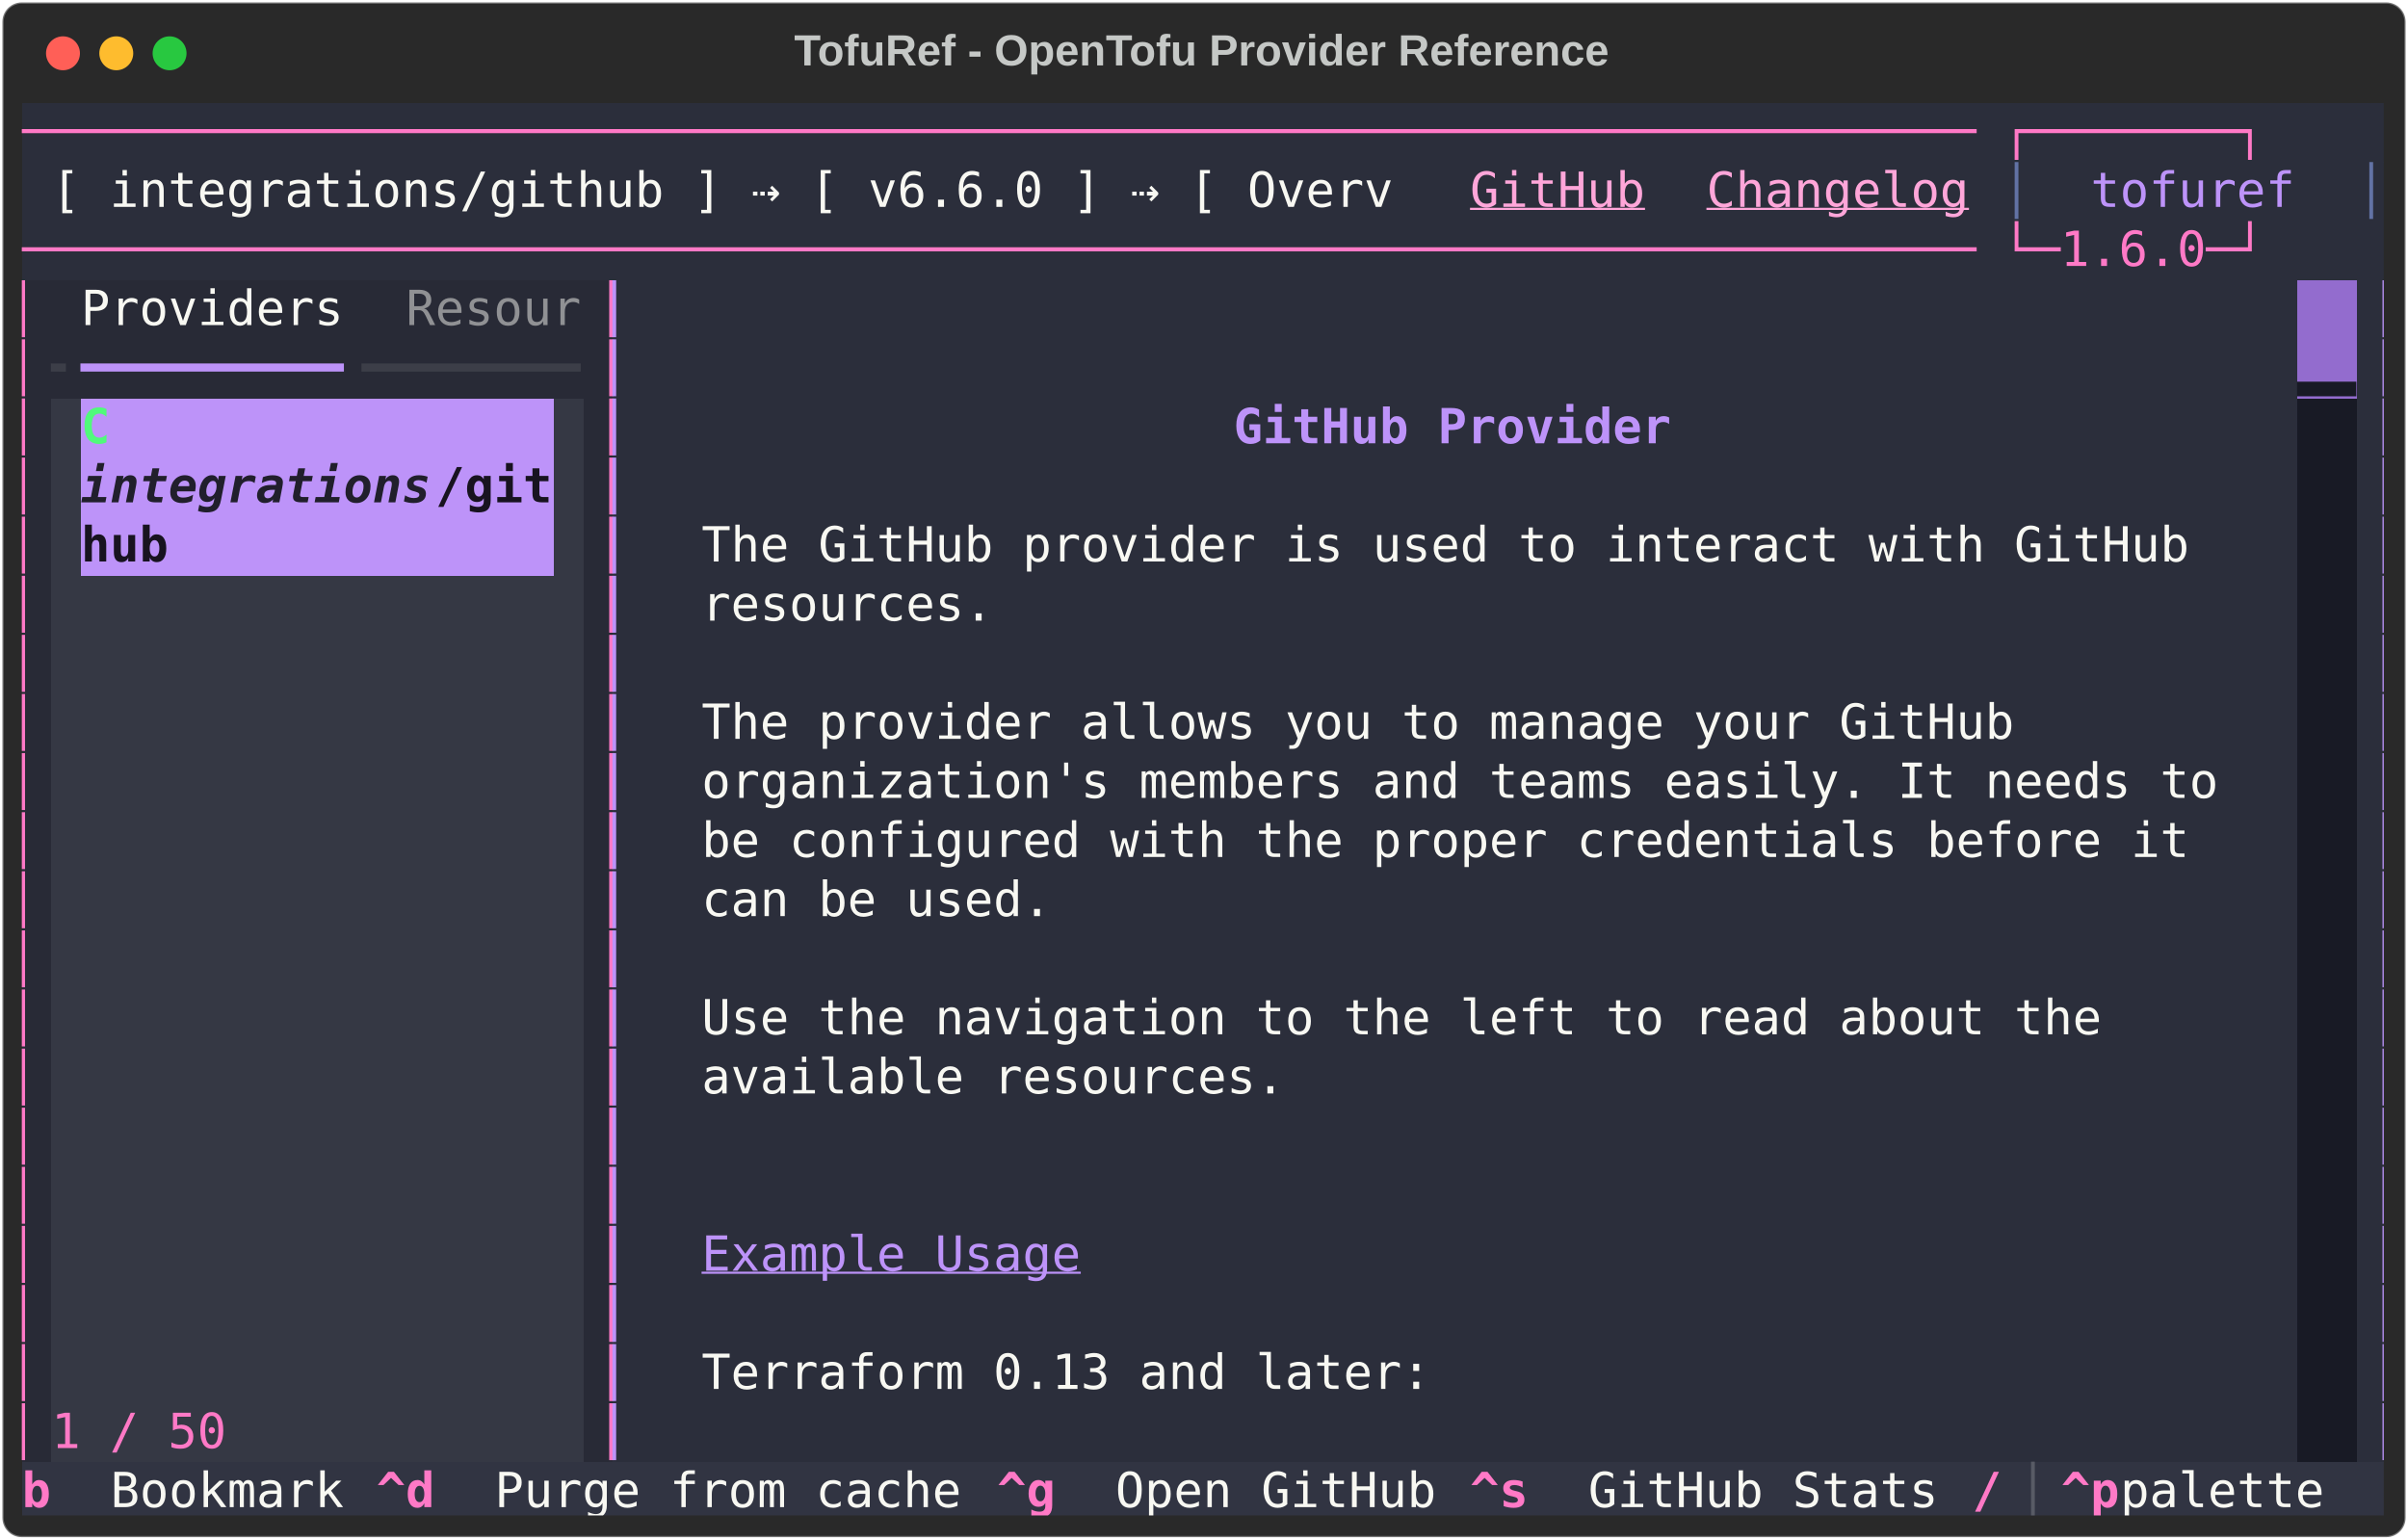
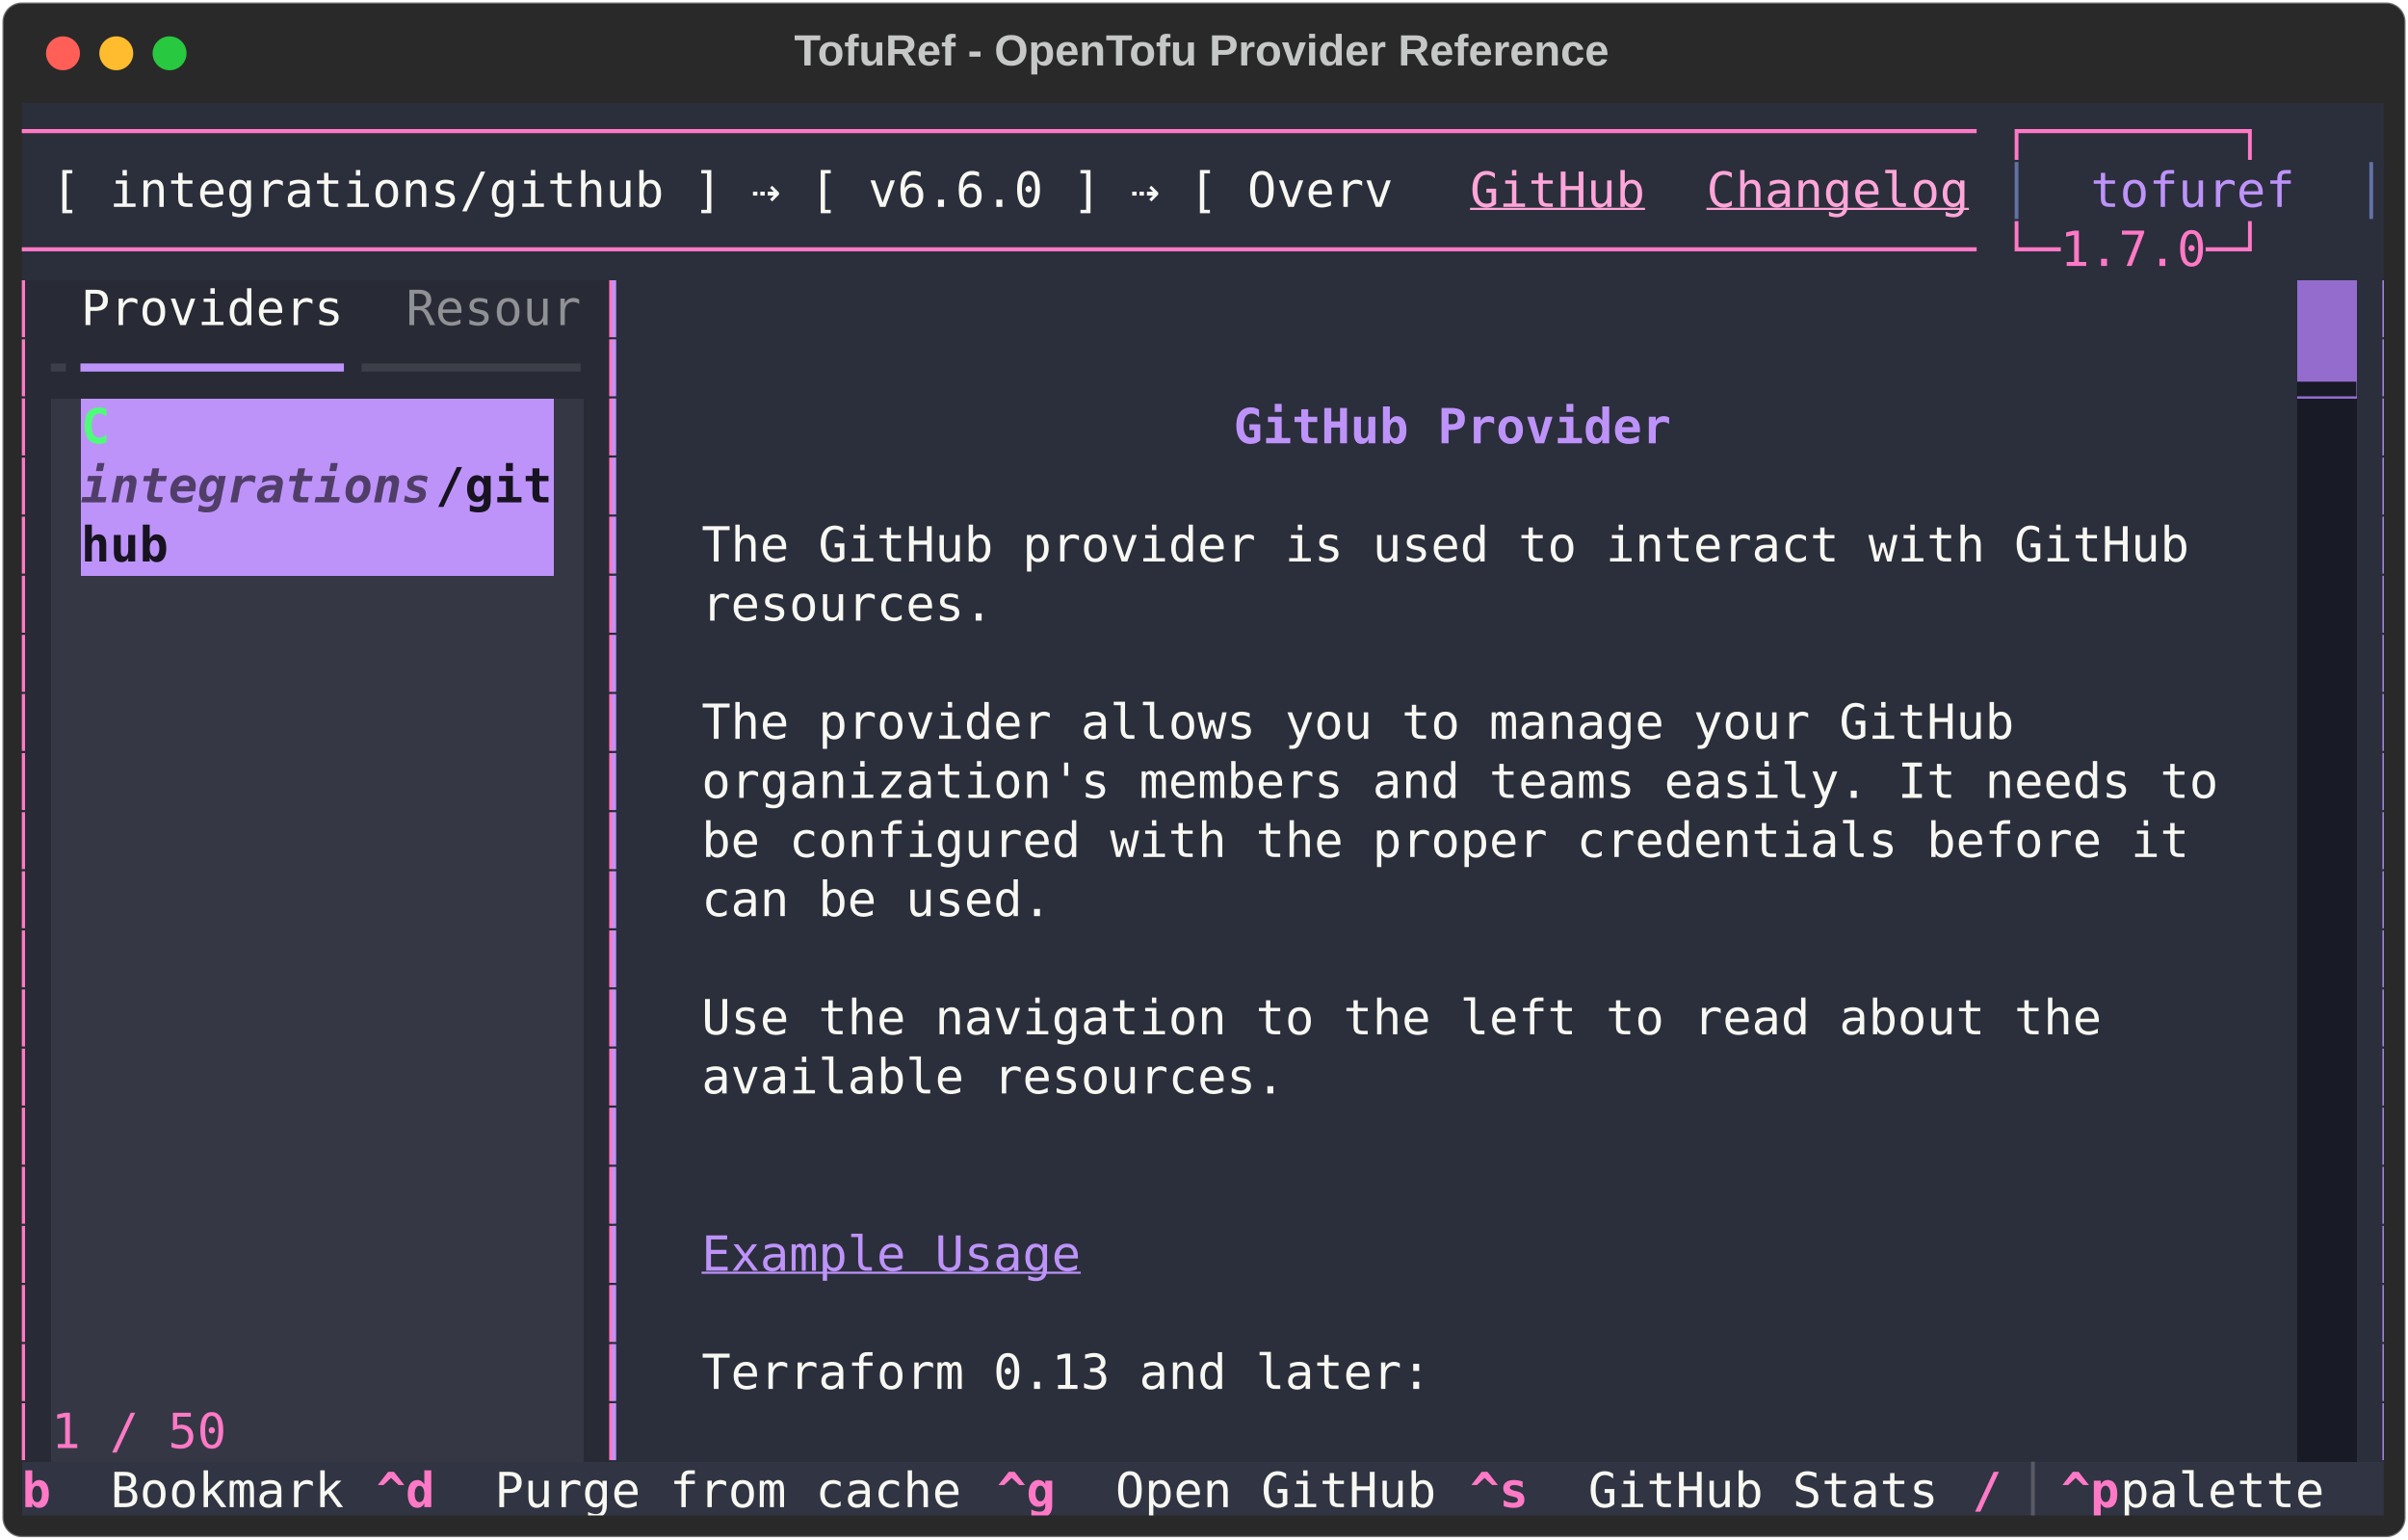
<svg xmlns="http://www.w3.org/2000/svg" class="rich-terminal" viewBox="0 0 994 635.6">
  <style>

    @font-face {
        font-family: "Fira Code";
        src: local("FiraCode-Regular"),
                url("https://cdnjs.cloudflare.com/ajax/libs/firacode/6.2.0/woff2/FiraCode-Regular.woff2") format("woff2"),
                url("https://cdnjs.cloudflare.com/ajax/libs/firacode/6.2.0/woff/FiraCode-Regular.woff") format("woff");
        font-style: normal;
        font-weight: 400;
    }
    @font-face {
        font-family: "Fira Code";
        src: local("FiraCode-Bold"),
                url("https://cdnjs.cloudflare.com/ajax/libs/firacode/6.2.0/woff2/FiraCode-Bold.woff2") format("woff2"),
                url("https://cdnjs.cloudflare.com/ajax/libs/firacode/6.2.0/woff/FiraCode-Bold.woff") format("woff");
        font-style: bold;
        font-weight: 700;
    }

    .terminal-matrix {
        font-family: Fira Code, monospace;
        font-size: 20px;
        line-height: 24.4px;
        font-variant-east-asian: full-width;
    }

    .terminal-title {
        font-size: 18px;
        font-weight: bold;
        font-family: arial;
    }

    .terminal-r1 { fill: #ff79c6 }
.terminal-r2 { fill: #c5c8c6 }
.terminal-r3 { fill: #f8f8f2 }
.terminal-r4 { fill: #ffa6d9;text-decoration: underline; }
.terminal-r5 { fill: #6272a4 }
.terminal-r6 { fill: #bd93f9 }
.terminal-r7 { fill: #909194 }
.terminal-r8 { fill: #2b2e3b }
.terminal-r9 { fill: #3c3e48 }
.terminal-r10 { fill: #181a25 }
.terminal-r11 { fill: #50fa7b;font-weight: bold }
.terminal-r12 { fill: #181320;font-weight: bold }
.terminal-r13 { fill: #bd93f9;font-weight: bold }
- .terminal-r14 { fill: #211f2c;font-weight: bold;font-style: italic; }
+ .terminal-r14 { fill: #503e69;font-weight: bold;font-style: italic; }
.terminal-r15 { fill: #bd93f9;text-decoration: underline; }
.terminal-r16 { fill: #ff79c6;font-weight: bold }
.terminal-r17 { fill: #585b65 }
    </style>
  <defs>
    <clipPath id="terminal-clip-terminal">
      <rect x="0" y="0" width="975.0" height="584.6" />
    </clipPath>
    <clipPath id="terminal-line-0">
      <rect x="0" y="1.5" width="976" height="24.65" />
    </clipPath>
    <clipPath id="terminal-line-1">
      <rect x="0" y="25.9" width="976" height="24.65" />
    </clipPath>
    <clipPath id="terminal-line-2">
      <rect x="0" y="50.3" width="976" height="24.65" />
    </clipPath>
    <clipPath id="terminal-line-3">
      <rect x="0" y="74.7" width="976" height="24.65" />
    </clipPath>
    <clipPath id="terminal-line-4">
      <rect x="0" y="99.1" width="976" height="24.65" />
    </clipPath>
    <clipPath id="terminal-line-5">
      <rect x="0" y="123.5" width="976" height="24.65" />
    </clipPath>
    <clipPath id="terminal-line-6">
      <rect x="0" y="147.9" width="976" height="24.65" />
    </clipPath>
    <clipPath id="terminal-line-7">
      <rect x="0" y="172.3" width="976" height="24.65" />
    </clipPath>
    <clipPath id="terminal-line-8">
      <rect x="0" y="196.7" width="976" height="24.65" />
    </clipPath>
    <clipPath id="terminal-line-9">
      <rect x="0" y="221.1" width="976" height="24.65" />
    </clipPath>
    <clipPath id="terminal-line-10">
      <rect x="0" y="245.5" width="976" height="24.65" />
    </clipPath>
    <clipPath id="terminal-line-11">
      <rect x="0" y="269.9" width="976" height="24.65" />
    </clipPath>
    <clipPath id="terminal-line-12">
      <rect x="0" y="294.3" width="976" height="24.65" />
    </clipPath>
    <clipPath id="terminal-line-13">
      <rect x="0" y="318.7" width="976" height="24.65" />
    </clipPath>
    <clipPath id="terminal-line-14">
      <rect x="0" y="343.1" width="976" height="24.65" />
    </clipPath>
    <clipPath id="terminal-line-15">
      <rect x="0" y="367.5" width="976" height="24.65" />
    </clipPath>
    <clipPath id="terminal-line-16">
      <rect x="0" y="391.9" width="976" height="24.65" />
    </clipPath>
    <clipPath id="terminal-line-17">
      <rect x="0" y="416.3" width="976" height="24.65" />
    </clipPath>
    <clipPath id="terminal-line-18">
      <rect x="0" y="440.7" width="976" height="24.65" />
    </clipPath>
    <clipPath id="terminal-line-19">
      <rect x="0" y="465.1" width="976" height="24.65" />
    </clipPath>
    <clipPath id="terminal-line-20">
      <rect x="0" y="489.5" width="976" height="24.65" />
    </clipPath>
    <clipPath id="terminal-line-21">
      <rect x="0" y="513.9" width="976" height="24.65" />
    </clipPath>
    <clipPath id="terminal-line-22">
      <rect x="0" y="538.3" width="976" height="24.65" />
    </clipPath>
  </defs>
  <rect fill="#292929" stroke="rgba(255,255,255,0.35)" stroke-width="1" x="1" y="1" width="992" height="633.6" rx="8" />
  <text class="terminal-title" fill="#c5c8c6" text-anchor="middle" x="496" y="27">TofuRef - OpenTofu Provider Reference</text>
  <g transform="translate(26,22)">
    <circle cx="0" cy="0" r="7" fill="#ff5f57" />
    <circle cx="22" cy="0" r="7" fill="#febc2e" />
    <circle cx="44" cy="0" r="7" fill="#28c840" />
  </g>
  <g transform="translate(9, 41)" clip-path="url(#terminal-clip-terminal)">
    <rect fill="#2b2e3b" x="0" y="1.5" width="817.4" height="24.65" shape-rendering="crispEdges" />
    <rect fill="#2b2e3b" x="817.4" y="1.5" width="134.2" height="24.65" shape-rendering="crispEdges" />
    <rect fill="#2b2e3b" x="951.6" y="1.5" width="24.4" height="24.65" shape-rendering="crispEdges" />
    <rect fill="#2b2e3b" x="0" y="25.9" width="12.2" height="24.65" shape-rendering="crispEdges" />
    <rect fill="#2b2e3b" x="12.2" y="25.9" width="561.2" height="24.65" shape-rendering="crispEdges" />
    <rect fill="#2b2e3b" x="573.4" y="25.9" width="24.4" height="24.65" shape-rendering="crispEdges" />
    <rect fill="#2b2e3b" x="597.8" y="25.9" width="73.2" height="24.65" shape-rendering="crispEdges" />
    <rect fill="#2b2e3b" x="671" y="25.9" width="24.4" height="24.65" shape-rendering="crispEdges" />
    <rect fill="#2b2e3b" x="695.4" y="25.9" width="109.8" height="24.65" shape-rendering="crispEdges" />
    <rect fill="#2b2e3b" x="805.2" y="25.9" width="12.2" height="24.65" shape-rendering="crispEdges" />
    <rect fill="#2b2e3b" x="817.4" y="25.9" width="12.2" height="24.65" shape-rendering="crispEdges" />
    <rect fill="#2b2e3b" x="829.6" y="25.9" width="24.4" height="24.65" shape-rendering="crispEdges" />
    <rect fill="#2b2e3b" x="854" y="25.9" width="85.4" height="24.65" shape-rendering="crispEdges" />
    <rect fill="#2b2e3b" x="939.4" y="25.9" width="24.4" height="24.65" shape-rendering="crispEdges" />
    <rect fill="#2b2e3b" x="963.8" y="25.9" width="12.2" height="24.65" shape-rendering="crispEdges" />
    <rect fill="#2b2e3b" x="0" y="50.3" width="817.4" height="24.65" shape-rendering="crispEdges" />
    <rect fill="#2b2e3b" x="817.4" y="50.3" width="134.2" height="24.65" shape-rendering="crispEdges" />
    <rect fill="#2b2e3b" x="951.6" y="50.3" width="24.4" height="24.65" shape-rendering="crispEdges" />
    <rect fill="#282a36" x="0" y="74.7" width="12.2" height="24.65" shape-rendering="crispEdges" />
    <rect fill="#282a36" x="12.2" y="74.7" width="12.2" height="24.65" shape-rendering="crispEdges" />
    <rect fill="#282a36" x="24.4" y="74.7" width="109.8" height="24.65" shape-rendering="crispEdges" />
    <rect fill="#282a36" x="134.2" y="74.7" width="24.4" height="24.65" shape-rendering="crispEdges" />
    <rect fill="#282a36" x="158.6" y="74.7" width="73.2" height="24.65" shape-rendering="crispEdges" />
    <rect fill="#282a36" x="231.8" y="74.7" width="12.2" height="24.65" shape-rendering="crispEdges" />
    <rect fill="#2b2e3b" x="244" y="74.7" width="12.2" height="24.65" shape-rendering="crispEdges" />
    <rect fill="#2b2e3b" x="256.2" y="74.7" width="683.2" height="24.65" shape-rendering="crispEdges" />
    <rect fill="#936cce" x="939.4" y="74.7" width="24.4" height="24.65" shape-rendering="crispEdges" />
    <rect fill="#2b2e3b" x="963.8" y="74.7" width="12.2" height="24.65" shape-rendering="crispEdges" />
    <rect fill="#282a36" x="0" y="99.1" width="12.2" height="24.65" shape-rendering="crispEdges" />
    <rect fill="#282a36" x="12.2" y="99.1" width="12.2" height="24.65" shape-rendering="crispEdges" />
    <rect fill="#282a36" x="24.4" y="99.1" width="109.8" height="24.65" shape-rendering="crispEdges" />
    <rect fill="#282a36" x="134.2" y="99.1" width="97.6" height="24.65" shape-rendering="crispEdges" />
    <rect fill="#282a36" x="231.8" y="99.1" width="12.2" height="24.65" shape-rendering="crispEdges" />
    <rect fill="#2b2e3b" x="244" y="99.1" width="12.2" height="24.65" shape-rendering="crispEdges" />
    <rect fill="#2b2e3b" x="256.2" y="99.1" width="683.2" height="24.65" shape-rendering="crispEdges" />
    <rect fill="#936cce" x="939.4" y="99.1" width="24.4" height="24.65" shape-rendering="crispEdges" />
    <rect fill="#2b2e3b" x="963.8" y="99.1" width="12.2" height="24.65" shape-rendering="crispEdges" />
    <rect fill="#282a36" x="0" y="123.5" width="12.2" height="24.65" shape-rendering="crispEdges" />
    <rect fill="#353844" x="12.2" y="123.5" width="12.2" height="24.65" shape-rendering="crispEdges" />
    <rect fill="#bd93f9" x="24.4" y="123.5" width="12.2" height="24.65" shape-rendering="crispEdges" />
    <rect fill="#bd93f9" x="36.6" y="123.5" width="183" height="24.65" shape-rendering="crispEdges" />
    <rect fill="#353844" x="219.6" y="123.5" width="12.2" height="24.65" shape-rendering="crispEdges" />
    <rect fill="#282a36" x="231.8" y="123.5" width="12.2" height="24.65" shape-rendering="crispEdges" />
    <rect fill="#2b2e3b" x="244" y="123.5" width="12.2" height="24.65" shape-rendering="crispEdges" />
    <rect fill="#2b2e3b" x="256.2" y="123.5" width="24.4" height="24.65" shape-rendering="crispEdges" />
    <rect fill="#2b2e3b" x="280.6" y="123.5" width="219.6" height="24.65" shape-rendering="crispEdges" />
    <rect fill="#2b2e3b" x="500.2" y="123.5" width="183" height="24.65" shape-rendering="crispEdges" />
    <rect fill="#2b2e3b" x="683.2" y="123.5" width="231.8" height="24.65" shape-rendering="crispEdges" />
    <rect fill="#2b2e3b" x="915" y="123.5" width="24.4" height="24.65" shape-rendering="crispEdges" />
    <rect fill="#181a25" x="939.4" y="123.5" width="24.4" height="24.65" shape-rendering="crispEdges" />
    <rect fill="#2b2e3b" x="963.8" y="123.5" width="12.2" height="24.65" shape-rendering="crispEdges" />
    <rect fill="#282a36" x="0" y="147.9" width="12.2" height="24.65" shape-rendering="crispEdges" />
    <rect fill="#353844" x="12.2" y="147.9" width="12.2" height="24.65" shape-rendering="crispEdges" />
    <rect fill="#bd93f9" x="24.4" y="147.9" width="146.4" height="24.65" shape-rendering="crispEdges" />
    <rect fill="#bd93f9" x="170.8" y="147.9" width="48.8" height="24.65" shape-rendering="crispEdges" />
    <rect fill="#353844" x="219.6" y="147.9" width="12.2" height="24.65" shape-rendering="crispEdges" />
    <rect fill="#282a36" x="231.8" y="147.9" width="12.2" height="24.65" shape-rendering="crispEdges" />
    <rect fill="#2b2e3b" x="244" y="147.9" width="12.2" height="24.65" shape-rendering="crispEdges" />
    <rect fill="#2b2e3b" x="256.2" y="147.9" width="683.2" height="24.65" shape-rendering="crispEdges" />
    <rect fill="#181a25" x="939.4" y="147.9" width="24.4" height="24.65" shape-rendering="crispEdges" />
    <rect fill="#2b2e3b" x="963.8" y="147.9" width="12.2" height="24.65" shape-rendering="crispEdges" />
    <rect fill="#282a36" x="0" y="172.3" width="12.2" height="24.65" shape-rendering="crispEdges" />
    <rect fill="#353844" x="12.2" y="172.3" width="12.2" height="24.65" shape-rendering="crispEdges" />
    <rect fill="#bd93f9" x="24.4" y="172.3" width="36.6" height="24.65" shape-rendering="crispEdges" />
    <rect fill="#bd93f9" x="61" y="172.3" width="158.6" height="24.65" shape-rendering="crispEdges" />
    <rect fill="#353844" x="219.6" y="172.3" width="12.2" height="24.65" shape-rendering="crispEdges" />
    <rect fill="#282a36" x="231.8" y="172.3" width="12.2" height="24.65" shape-rendering="crispEdges" />
    <rect fill="#2b2e3b" x="244" y="172.3" width="12.2" height="24.65" shape-rendering="crispEdges" />
    <rect fill="#2b2e3b" x="256.2" y="172.3" width="24.4" height="24.65" shape-rendering="crispEdges" />
    <rect fill="#2b2e3b" x="280.6" y="172.3" width="622.2" height="24.65" shape-rendering="crispEdges" />
    <rect fill="#2b2e3b" x="902.8" y="172.3" width="36.6" height="24.65" shape-rendering="crispEdges" />
    <rect fill="#181a25" x="939.4" y="172.3" width="24.4" height="24.65" shape-rendering="crispEdges" />
    <rect fill="#2b2e3b" x="963.8" y="172.3" width="12.2" height="24.65" shape-rendering="crispEdges" />
    <rect fill="#282a36" x="0" y="196.7" width="12.2" height="24.65" shape-rendering="crispEdges" />
    <rect fill="#353844" x="12.2" y="196.7" width="12.2" height="24.65" shape-rendering="crispEdges" />
    <rect fill="#353844" x="24.4" y="196.7" width="195.2" height="24.65" shape-rendering="crispEdges" />
    <rect fill="#353844" x="219.6" y="196.7" width="12.2" height="24.65" shape-rendering="crispEdges" />
    <rect fill="#282a36" x="231.8" y="196.7" width="12.2" height="24.65" shape-rendering="crispEdges" />
    <rect fill="#2b2e3b" x="244" y="196.7" width="12.2" height="24.65" shape-rendering="crispEdges" />
    <rect fill="#2b2e3b" x="256.2" y="196.7" width="24.4" height="24.65" shape-rendering="crispEdges" />
    <rect fill="#2b2e3b" x="280.6" y="196.7" width="122" height="24.65" shape-rendering="crispEdges" />
    <rect fill="#2b2e3b" x="402.6" y="196.7" width="536.8" height="24.65" shape-rendering="crispEdges" />
    <rect fill="#181a25" x="939.4" y="196.7" width="24.4" height="24.65" shape-rendering="crispEdges" />
    <rect fill="#2b2e3b" x="963.8" y="196.7" width="12.2" height="24.65" shape-rendering="crispEdges" />
    <rect fill="#282a36" x="0" y="221.1" width="12.2" height="24.65" shape-rendering="crispEdges" />
    <rect fill="#353844" x="12.2" y="221.1" width="12.2" height="24.65" shape-rendering="crispEdges" />
    <rect fill="#353844" x="24.4" y="221.1" width="195.2" height="24.65" shape-rendering="crispEdges" />
    <rect fill="#353844" x="219.6" y="221.1" width="12.2" height="24.65" shape-rendering="crispEdges" />
    <rect fill="#282a36" x="231.8" y="221.1" width="12.2" height="24.65" shape-rendering="crispEdges" />
    <rect fill="#2b2e3b" x="244" y="221.1" width="12.2" height="24.65" shape-rendering="crispEdges" />
    <rect fill="#2b2e3b" x="256.2" y="221.1" width="683.2" height="24.65" shape-rendering="crispEdges" />
    <rect fill="#181a25" x="939.4" y="221.1" width="24.4" height="24.65" shape-rendering="crispEdges" />
    <rect fill="#2b2e3b" x="963.8" y="221.1" width="12.2" height="24.65" shape-rendering="crispEdges" />
    <rect fill="#282a36" x="0" y="245.5" width="12.2" height="24.65" shape-rendering="crispEdges" />
    <rect fill="#353844" x="12.2" y="245.5" width="12.2" height="24.65" shape-rendering="crispEdges" />
    <rect fill="#353844" x="24.4" y="245.5" width="195.2" height="24.65" shape-rendering="crispEdges" />
    <rect fill="#353844" x="219.6" y="245.5" width="12.2" height="24.65" shape-rendering="crispEdges" />
    <rect fill="#282a36" x="231.8" y="245.5" width="12.2" height="24.65" shape-rendering="crispEdges" />
    <rect fill="#2b2e3b" x="244" y="245.5" width="12.2" height="24.65" shape-rendering="crispEdges" />
    <rect fill="#2b2e3b" x="256.2" y="245.5" width="24.4" height="24.65" shape-rendering="crispEdges" />
    <rect fill="#2b2e3b" x="280.6" y="245.5" width="549" height="24.65" shape-rendering="crispEdges" />
    <rect fill="#2b2e3b" x="829.6" y="245.5" width="109.8" height="24.65" shape-rendering="crispEdges" />
    <rect fill="#181a25" x="939.4" y="245.5" width="24.4" height="24.65" shape-rendering="crispEdges" />
    <rect fill="#2b2e3b" x="963.8" y="245.5" width="12.2" height="24.65" shape-rendering="crispEdges" />
    <rect fill="#282a36" x="0" y="269.9" width="12.2" height="24.65" shape-rendering="crispEdges" />
    <rect fill="#353844" x="12.2" y="269.9" width="12.2" height="24.65" shape-rendering="crispEdges" />
    <rect fill="#353844" x="24.4" y="269.9" width="195.2" height="24.65" shape-rendering="crispEdges" />
    <rect fill="#353844" x="219.6" y="269.9" width="12.2" height="24.65" shape-rendering="crispEdges" />
    <rect fill="#282a36" x="231.8" y="269.9" width="12.2" height="24.65" shape-rendering="crispEdges" />
    <rect fill="#2b2e3b" x="244" y="269.9" width="12.2" height="24.65" shape-rendering="crispEdges" />
    <rect fill="#2b2e3b" x="256.2" y="269.9" width="24.4" height="24.65" shape-rendering="crispEdges" />
    <rect fill="#2b2e3b" x="280.6" y="269.9" width="634.4" height="24.65" shape-rendering="crispEdges" />
    <rect fill="#2b2e3b" x="915" y="269.9" width="24.4" height="24.65" shape-rendering="crispEdges" />
    <rect fill="#181a25" x="939.4" y="269.9" width="24.4" height="24.65" shape-rendering="crispEdges" />
    <rect fill="#2b2e3b" x="963.8" y="269.9" width="12.2" height="24.65" shape-rendering="crispEdges" />
    <rect fill="#282a36" x="0" y="294.3" width="12.2" height="24.65" shape-rendering="crispEdges" />
    <rect fill="#353844" x="12.2" y="294.3" width="12.2" height="24.65" shape-rendering="crispEdges" />
    <rect fill="#353844" x="24.4" y="294.3" width="195.2" height="24.65" shape-rendering="crispEdges" />
    <rect fill="#353844" x="219.6" y="294.3" width="12.2" height="24.65" shape-rendering="crispEdges" />
    <rect fill="#282a36" x="231.8" y="294.3" width="12.2" height="24.65" shape-rendering="crispEdges" />
    <rect fill="#2b2e3b" x="244" y="294.3" width="12.2" height="24.65" shape-rendering="crispEdges" />
    <rect fill="#2b2e3b" x="256.2" y="294.3" width="24.4" height="24.65" shape-rendering="crispEdges" />
    <rect fill="#2b2e3b" x="280.6" y="294.3" width="622.2" height="24.65" shape-rendering="crispEdges" />
    <rect fill="#2b2e3b" x="902.8" y="294.3" width="36.6" height="24.65" shape-rendering="crispEdges" />
    <rect fill="#181a25" x="939.4" y="294.3" width="24.4" height="24.65" shape-rendering="crispEdges" />
    <rect fill="#2b2e3b" x="963.8" y="294.3" width="12.2" height="24.65" shape-rendering="crispEdges" />
    <rect fill="#282a36" x="0" y="318.7" width="12.2" height="24.65" shape-rendering="crispEdges" />
    <rect fill="#353844" x="12.2" y="318.7" width="12.2" height="24.65" shape-rendering="crispEdges" />
    <rect fill="#353844" x="24.4" y="318.7" width="195.2" height="24.65" shape-rendering="crispEdges" />
    <rect fill="#353844" x="219.6" y="318.7" width="12.2" height="24.65" shape-rendering="crispEdges" />
    <rect fill="#282a36" x="231.8" y="318.7" width="12.2" height="24.65" shape-rendering="crispEdges" />
    <rect fill="#2b2e3b" x="244" y="318.7" width="12.2" height="24.65" shape-rendering="crispEdges" />
    <rect fill="#2b2e3b" x="256.2" y="318.7" width="24.4" height="24.65" shape-rendering="crispEdges" />
    <rect fill="#2b2e3b" x="280.6" y="318.7" width="146.4" height="24.65" shape-rendering="crispEdges" />
    <rect fill="#2b2e3b" x="427" y="318.7" width="512.4" height="24.65" shape-rendering="crispEdges" />
    <rect fill="#181a25" x="939.4" y="318.7" width="24.4" height="24.65" shape-rendering="crispEdges" />
    <rect fill="#2b2e3b" x="963.8" y="318.7" width="12.2" height="24.65" shape-rendering="crispEdges" />
    <rect fill="#282a36" x="0" y="343.1" width="12.2" height="24.65" shape-rendering="crispEdges" />
    <rect fill="#353844" x="12.2" y="343.1" width="12.2" height="24.65" shape-rendering="crispEdges" />
    <rect fill="#353844" x="24.4" y="343.1" width="195.2" height="24.65" shape-rendering="crispEdges" />
    <rect fill="#353844" x="219.6" y="343.1" width="12.2" height="24.65" shape-rendering="crispEdges" />
    <rect fill="#282a36" x="231.8" y="343.1" width="12.2" height="24.65" shape-rendering="crispEdges" />
    <rect fill="#2b2e3b" x="244" y="343.1" width="12.2" height="24.65" shape-rendering="crispEdges" />
    <rect fill="#2b2e3b" x="256.2" y="343.1" width="683.2" height="24.65" shape-rendering="crispEdges" />
    <rect fill="#181a25" x="939.4" y="343.1" width="24.4" height="24.65" shape-rendering="crispEdges" />
    <rect fill="#2b2e3b" x="963.8" y="343.1" width="12.2" height="24.65" shape-rendering="crispEdges" />
    <rect fill="#282a36" x="0" y="367.5" width="12.2" height="24.65" shape-rendering="crispEdges" />
    <rect fill="#353844" x="12.2" y="367.5" width="12.2" height="24.65" shape-rendering="crispEdges" />
    <rect fill="#353844" x="24.4" y="367.5" width="195.2" height="24.65" shape-rendering="crispEdges" />
    <rect fill="#353844" x="219.6" y="367.5" width="12.2" height="24.65" shape-rendering="crispEdges" />
    <rect fill="#282a36" x="231.8" y="367.5" width="12.2" height="24.65" shape-rendering="crispEdges" />
    <rect fill="#2b2e3b" x="244" y="367.5" width="12.2" height="24.65" shape-rendering="crispEdges" />
    <rect fill="#2b2e3b" x="256.2" y="367.5" width="24.4" height="24.65" shape-rendering="crispEdges" />
    <rect fill="#2b2e3b" x="280.6" y="367.5" width="585.6" height="24.65" shape-rendering="crispEdges" />
    <rect fill="#2b2e3b" x="866.2" y="367.5" width="73.2" height="24.65" shape-rendering="crispEdges" />
    <rect fill="#181a25" x="939.4" y="367.5" width="24.4" height="24.65" shape-rendering="crispEdges" />
    <rect fill="#2b2e3b" x="963.8" y="367.5" width="12.2" height="24.65" shape-rendering="crispEdges" />
    <rect fill="#282a36" x="0" y="391.9" width="12.2" height="24.65" shape-rendering="crispEdges" />
    <rect fill="#353844" x="12.2" y="391.9" width="12.2" height="24.65" shape-rendering="crispEdges" />
    <rect fill="#353844" x="24.4" y="391.9" width="195.2" height="24.65" shape-rendering="crispEdges" />
    <rect fill="#353844" x="219.6" y="391.9" width="12.2" height="24.65" shape-rendering="crispEdges" />
    <rect fill="#282a36" x="231.8" y="391.9" width="12.2" height="24.65" shape-rendering="crispEdges" />
    <rect fill="#2b2e3b" x="244" y="391.9" width="12.2" height="24.65" shape-rendering="crispEdges" />
    <rect fill="#2b2e3b" x="256.2" y="391.9" width="24.4" height="24.65" shape-rendering="crispEdges" />
    <rect fill="#2b2e3b" x="280.6" y="391.9" width="244" height="24.65" shape-rendering="crispEdges" />
    <rect fill="#2b2e3b" x="524.6" y="391.9" width="414.8" height="24.65" shape-rendering="crispEdges" />
    <rect fill="#181a25" x="939.4" y="391.9" width="24.4" height="24.65" shape-rendering="crispEdges" />
    <rect fill="#2b2e3b" x="963.8" y="391.9" width="12.2" height="24.65" shape-rendering="crispEdges" />
    <rect fill="#282a36" x="0" y="416.3" width="12.2" height="24.65" shape-rendering="crispEdges" />
    <rect fill="#353844" x="12.2" y="416.3" width="12.2" height="24.65" shape-rendering="crispEdges" />
    <rect fill="#353844" x="24.4" y="416.3" width="195.2" height="24.65" shape-rendering="crispEdges" />
    <rect fill="#353844" x="219.6" y="416.3" width="12.2" height="24.65" shape-rendering="crispEdges" />
    <rect fill="#282a36" x="231.8" y="416.3" width="12.2" height="24.65" shape-rendering="crispEdges" />
    <rect fill="#2b2e3b" x="244" y="416.3" width="12.2" height="24.65" shape-rendering="crispEdges" />
    <rect fill="#2b2e3b" x="256.2" y="416.3" width="683.2" height="24.65" shape-rendering="crispEdges" />
    <rect fill="#181a25" x="939.4" y="416.3" width="24.4" height="24.65" shape-rendering="crispEdges" />
    <rect fill="#2b2e3b" x="963.8" y="416.3" width="12.2" height="24.65" shape-rendering="crispEdges" />
    <rect fill="#282a36" x="0" y="440.7" width="12.2" height="24.65" shape-rendering="crispEdges" />
    <rect fill="#353844" x="12.2" y="440.7" width="12.2" height="24.65" shape-rendering="crispEdges" />
    <rect fill="#353844" x="24.4" y="440.7" width="195.2" height="24.65" shape-rendering="crispEdges" />
    <rect fill="#353844" x="219.6" y="440.7" width="12.2" height="24.65" shape-rendering="crispEdges" />
    <rect fill="#282a36" x="231.8" y="440.7" width="12.2" height="24.65" shape-rendering="crispEdges" />
    <rect fill="#2b2e3b" x="244" y="440.7" width="12.2" height="24.65" shape-rendering="crispEdges" />
    <rect fill="#2b2e3b" x="256.2" y="440.7" width="683.2" height="24.65" shape-rendering="crispEdges" />
    <rect fill="#181a25" x="939.4" y="440.7" width="24.4" height="24.65" shape-rendering="crispEdges" />
    <rect fill="#2b2e3b" x="963.8" y="440.7" width="12.2" height="24.65" shape-rendering="crispEdges" />
    <rect fill="#282a36" x="0" y="465.1" width="12.2" height="24.65" shape-rendering="crispEdges" />
    <rect fill="#353844" x="12.2" y="465.1" width="12.2" height="24.65" shape-rendering="crispEdges" />
    <rect fill="#353844" x="24.4" y="465.1" width="195.2" height="24.65" shape-rendering="crispEdges" />
    <rect fill="#353844" x="219.6" y="465.1" width="12.2" height="24.65" shape-rendering="crispEdges" />
    <rect fill="#282a36" x="231.8" y="465.1" width="12.2" height="24.65" shape-rendering="crispEdges" />
    <rect fill="#2b2e3b" x="244" y="465.1" width="12.2" height="24.65" shape-rendering="crispEdges" />
    <rect fill="#2b2e3b" x="256.2" y="465.1" width="24.4" height="24.65" shape-rendering="crispEdges" />
    <rect fill="#2b2e3b" x="280.6" y="465.1" width="158.6" height="24.65" shape-rendering="crispEdges" />
    <rect fill="#2b2e3b" x="439.2" y="465.1" width="500.2" height="24.65" shape-rendering="crispEdges" />
    <rect fill="#181a25" x="939.4" y="465.1" width="24.4" height="24.65" shape-rendering="crispEdges" />
    <rect fill="#2b2e3b" x="963.8" y="465.1" width="12.2" height="24.65" shape-rendering="crispEdges" />
    <rect fill="#282a36" x="0" y="489.5" width="12.2" height="24.65" shape-rendering="crispEdges" />
    <rect fill="#353844" x="12.2" y="489.5" width="12.2" height="24.65" shape-rendering="crispEdges" />
    <rect fill="#353844" x="24.4" y="489.5" width="195.2" height="24.65" shape-rendering="crispEdges" />
    <rect fill="#353844" x="219.6" y="489.5" width="12.2" height="24.65" shape-rendering="crispEdges" />
    <rect fill="#282a36" x="231.8" y="489.5" width="12.2" height="24.65" shape-rendering="crispEdges" />
    <rect fill="#2b2e3b" x="244" y="489.5" width="12.2" height="24.65" shape-rendering="crispEdges" />
    <rect fill="#2b2e3b" x="256.2" y="489.5" width="683.2" height="24.65" shape-rendering="crispEdges" />
    <rect fill="#181a25" x="939.4" y="489.5" width="24.4" height="24.65" shape-rendering="crispEdges" />
    <rect fill="#2b2e3b" x="963.8" y="489.5" width="12.2" height="24.65" shape-rendering="crispEdges" />
    <rect fill="#282a36" x="0" y="513.9" width="12.2" height="24.65" shape-rendering="crispEdges" />
    <rect fill="#353844" x="12.2" y="513.9" width="12.2" height="24.65" shape-rendering="crispEdges" />
    <rect fill="#353844" x="24.4" y="513.9" width="195.2" height="24.65" shape-rendering="crispEdges" />
    <rect fill="#353844" x="219.6" y="513.9" width="12.2" height="24.65" shape-rendering="crispEdges" />
    <rect fill="#282a36" x="231.8" y="513.9" width="12.2" height="24.65" shape-rendering="crispEdges" />
    <rect fill="#2b2e3b" x="244" y="513.9" width="12.2" height="24.65" shape-rendering="crispEdges" />
    <rect fill="#2b2e3b" x="256.2" y="513.9" width="24.4" height="24.65" shape-rendering="crispEdges" />
    <rect fill="#2b2e3b" x="280.6" y="513.9" width="305" height="24.65" shape-rendering="crispEdges" />
    <rect fill="#2b2e3b" x="585.6" y="513.9" width="353.8" height="24.65" shape-rendering="crispEdges" />
    <rect fill="#181a25" x="939.4" y="513.9" width="24.4" height="24.65" shape-rendering="crispEdges" />
    <rect fill="#2b2e3b" x="963.8" y="513.9" width="12.2" height="24.65" shape-rendering="crispEdges" />
    <rect fill="#282a36" x="0" y="538.3" width="12.2" height="24.65" shape-rendering="crispEdges" />
    <rect fill="#353844" x="12.2" y="538.3" width="219.6" height="24.65" shape-rendering="crispEdges" />
    <rect fill="#282a36" x="231.8" y="538.3" width="12.2" height="24.65" shape-rendering="crispEdges" />
    <rect fill="#2b2e3b" x="244" y="538.3" width="12.2" height="24.65" shape-rendering="crispEdges" />
    <rect fill="#2b2e3b" x="256.2" y="538.3" width="683.2" height="24.65" shape-rendering="crispEdges" />
    <rect fill="#181a25" x="939.4" y="538.3" width="24.4" height="24.65" shape-rendering="crispEdges" />
    <rect fill="#2b2e3b" x="963.8" y="538.3" width="12.2" height="24.65" shape-rendering="crispEdges" />
    <rect fill="#313442" x="0" y="562.7" width="36.6" height="24.65" shape-rendering="crispEdges" />
    <rect fill="#313442" x="36.6" y="562.7" width="109.8" height="24.65" shape-rendering="crispEdges" />
    <rect fill="#313442" x="146.4" y="562.7" width="48.8" height="24.65" shape-rendering="crispEdges" />
    <rect fill="#313442" x="195.2" y="562.7" width="207.4" height="24.65" shape-rendering="crispEdges" />
    <rect fill="#313442" x="402.6" y="562.7" width="48.8" height="24.65" shape-rendering="crispEdges" />
    <rect fill="#313442" x="451.4" y="562.7" width="146.4" height="24.65" shape-rendering="crispEdges" />
    <rect fill="#313442" x="597.8" y="562.7" width="48.8" height="24.65" shape-rendering="crispEdges" />
    <rect fill="#313442" x="646.6" y="562.7" width="158.6" height="24.65" shape-rendering="crispEdges" />
    <rect fill="#313442" x="805.2" y="562.7" width="24.4" height="24.65" shape-rendering="crispEdges" />
    <rect fill="#313442" x="829.6" y="562.7" width="12.2" height="24.65" shape-rendering="crispEdges" />
    <rect fill="#313442" x="841.8" y="562.7" width="24.4" height="24.65" shape-rendering="crispEdges" />
    <rect fill="#313442" x="866.2" y="562.7" width="97.6" height="24.65" shape-rendering="crispEdges" />
    <rect fill="#313442" x="963.8" y="562.7" width="12.2" height="24.65" shape-rendering="crispEdges" />
    <g class="terminal-matrix">
      <text class="terminal-r1" x="0" y="20" textLength="817.4" clip-path="url(#terminal-line-0)">───────────────────────────────────────────────────────────────────</text>
      <text class="terminal-r1" x="817.4" y="20" textLength="134.2" clip-path="url(#terminal-line-0)">  ┌───────┐</text>
      <text class="terminal-r2" x="976" y="20" textLength="12.2" clip-path="url(#terminal-line-0)">
</text>
      <text class="terminal-r3" x="12.2" y="44.4" textLength="561.2" clip-path="url(#terminal-line-1)">[ integrations/github ] ⇢ [ v6.6.0 ] ⇢ [ Overv</text>
      <text class="terminal-r4" x="597.8" y="44.4" textLength="73.2" clip-path="url(#terminal-line-1)">GitHub</text>
      <text class="terminal-r4" x="695.4" y="44.4" textLength="109.8" clip-path="url(#terminal-line-1)">Changelog</text>
      <text class="terminal-r5" x="817.4" y="44.4" textLength="12.2" clip-path="url(#terminal-line-1)">│</text>
      <text class="terminal-r6" x="854" y="44.4" textLength="85.4" clip-path="url(#terminal-line-1)">tofuref</text>
      <text class="terminal-r5" x="963.8" y="44.4" textLength="12.2" clip-path="url(#terminal-line-1)">│</text>
      <text class="terminal-r2" x="976" y="44.4" textLength="12.2" clip-path="url(#terminal-line-1)">
</text>
      <text class="terminal-r1" x="0" y="68.8" textLength="817.4" clip-path="url(#terminal-line-2)">───────────────────────────────────────────────────────────────────</text>
-       <text class="terminal-r1" x="817.4" y="68.8" textLength="134.2" clip-path="url(#terminal-line-2)">  └─1.6.0─┘</text>
+       <text class="terminal-r1" x="817.4" y="68.8" textLength="134.2" clip-path="url(#terminal-line-2)">  └─1.7.0─┘</text>
      <text class="terminal-r2" x="976" y="68.8" textLength="12.2" clip-path="url(#terminal-line-2)">
</text>
      <text class="terminal-r1" x="0" y="93.2" textLength="12.2" clip-path="url(#terminal-line-3)">▏</text>
      <text class="terminal-r3" x="24.4" y="93.2" textLength="109.8" clip-path="url(#terminal-line-3)">Providers</text>
      <text class="terminal-r7" x="158.6" y="93.2" textLength="73.2" clip-path="url(#terminal-line-3)">Resour</text>
      <text class="terminal-r1" x="231.8" y="93.2" textLength="12.2" clip-path="url(#terminal-line-3)">▕</text>
      <text class="terminal-r6" x="244" y="93.2" textLength="12.2" clip-path="url(#terminal-line-3)">▏</text>
      <text class="terminal-r6" x="963.8" y="93.2" textLength="12.2" clip-path="url(#terminal-line-3)">▕</text>
      <text class="terminal-r2" x="976" y="93.2" textLength="12.2" clip-path="url(#terminal-line-3)">
</text>
      <text class="terminal-r1" x="0" y="117.6" textLength="12.2" clip-path="url(#terminal-line-4)">▏</text>
      <text class="terminal-r9" x="12.2" y="117.6" textLength="12.2" clip-path="url(#terminal-line-4)">╸</text>
      <text class="terminal-r6" x="24.4" y="117.6" textLength="109.8" clip-path="url(#terminal-line-4)">━━━━━━━━━</text>
      <text class="terminal-r9" x="134.2" y="117.6" textLength="97.6" clip-path="url(#terminal-line-4)">╺━━━━━━━</text>
      <text class="terminal-r1" x="231.8" y="117.6" textLength="12.2" clip-path="url(#terminal-line-4)">▕</text>
      <text class="terminal-r6" x="244" y="117.6" textLength="12.2" clip-path="url(#terminal-line-4)">▏</text>
      <text class="terminal-r10" x="939.4" y="117.6" textLength="24.4" clip-path="url(#terminal-line-4)">▂▂</text>
      <text class="terminal-r6" x="963.8" y="117.6" textLength="12.2" clip-path="url(#terminal-line-4)">▕</text>
      <text class="terminal-r2" x="976" y="117.6" textLength="12.2" clip-path="url(#terminal-line-4)">
</text>
      <text class="terminal-r1" x="0" y="142" textLength="12.2" clip-path="url(#terminal-line-5)">▏</text>
      <text class="terminal-r11" x="24.4" y="142" textLength="12.2" clip-path="url(#terminal-line-5)">C</text>
      <text class="terminal-r1" x="231.8" y="142" textLength="12.2" clip-path="url(#terminal-line-5)">▕</text>
      <text class="terminal-r6" x="244" y="142" textLength="12.2" clip-path="url(#terminal-line-5)">▏</text>
      <text class="terminal-r13" x="500.2" y="142" textLength="183" clip-path="url(#terminal-line-5)">GitHub Provider</text>
      <text class="terminal-r6" x="963.8" y="142" textLength="12.2" clip-path="url(#terminal-line-5)">▕</text>
      <text class="terminal-r2" x="976" y="142" textLength="12.2" clip-path="url(#terminal-line-5)">
</text>
      <text class="terminal-r1" x="0" y="166.4" textLength="12.2" clip-path="url(#terminal-line-6)">▏</text>
      <text class="terminal-r14" x="24.4" y="166.4" textLength="146.4" clip-path="url(#terminal-line-6)">integrations</text>
      <text class="terminal-r12" x="170.8" y="166.4" textLength="48.8" clip-path="url(#terminal-line-6)">/git</text>
      <text class="terminal-r1" x="231.8" y="166.4" textLength="12.2" clip-path="url(#terminal-line-6)">▕</text>
      <text class="terminal-r6" x="244" y="166.4" textLength="12.2" clip-path="url(#terminal-line-6)">▏</text>
      <text class="terminal-r6" x="963.8" y="166.4" textLength="12.2" clip-path="url(#terminal-line-6)">▕</text>
      <text class="terminal-r2" x="976" y="166.4" textLength="12.2" clip-path="url(#terminal-line-6)">
</text>
      <text class="terminal-r1" x="0" y="190.8" textLength="12.2" clip-path="url(#terminal-line-7)">▏</text>
      <text class="terminal-r12" x="24.4" y="190.8" textLength="36.6" clip-path="url(#terminal-line-7)">hub</text>
      <text class="terminal-r1" x="231.8" y="190.8" textLength="12.2" clip-path="url(#terminal-line-7)">▕</text>
      <text class="terminal-r6" x="244" y="190.8" textLength="12.2" clip-path="url(#terminal-line-7)">▏</text>
      <text class="terminal-r3" x="280.6" y="190.8" textLength="622.2" clip-path="url(#terminal-line-7)">The GitHub provider is used to interact with GitHub</text>
      <text class="terminal-r6" x="963.8" y="190.8" textLength="12.2" clip-path="url(#terminal-line-7)">▕</text>
      <text class="terminal-r2" x="976" y="190.8" textLength="12.2" clip-path="url(#terminal-line-7)">
</text>
      <text class="terminal-r1" x="0" y="215.2" textLength="12.2" clip-path="url(#terminal-line-8)">▏</text>
      <text class="terminal-r1" x="231.8" y="215.2" textLength="12.2" clip-path="url(#terminal-line-8)">▕</text>
      <text class="terminal-r6" x="244" y="215.2" textLength="12.2" clip-path="url(#terminal-line-8)">▏</text>
      <text class="terminal-r3" x="280.6" y="215.2" textLength="122" clip-path="url(#terminal-line-8)">resources.</text>
      <text class="terminal-r6" x="963.8" y="215.2" textLength="12.2" clip-path="url(#terminal-line-8)">▕</text>
      <text class="terminal-r2" x="976" y="215.2" textLength="12.2" clip-path="url(#terminal-line-8)">
</text>
      <text class="terminal-r1" x="0" y="239.6" textLength="12.2" clip-path="url(#terminal-line-9)">▏</text>
      <text class="terminal-r1" x="231.8" y="239.6" textLength="12.2" clip-path="url(#terminal-line-9)">▕</text>
      <text class="terminal-r6" x="244" y="239.6" textLength="12.2" clip-path="url(#terminal-line-9)">▏</text>
      <text class="terminal-r6" x="963.8" y="239.6" textLength="12.2" clip-path="url(#terminal-line-9)">▕</text>
      <text class="terminal-r2" x="976" y="239.6" textLength="12.2" clip-path="url(#terminal-line-9)">
</text>
      <text class="terminal-r1" x="0" y="264" textLength="12.2" clip-path="url(#terminal-line-10)">▏</text>
      <text class="terminal-r1" x="231.8" y="264" textLength="12.2" clip-path="url(#terminal-line-10)">▕</text>
      <text class="terminal-r6" x="244" y="264" textLength="12.2" clip-path="url(#terminal-line-10)">▏</text>
      <text class="terminal-r3" x="280.6" y="264" textLength="549" clip-path="url(#terminal-line-10)">The provider allows you to manage your GitHub</text>
      <text class="terminal-r6" x="963.8" y="264" textLength="12.2" clip-path="url(#terminal-line-10)">▕</text>
      <text class="terminal-r2" x="976" y="264" textLength="12.2" clip-path="url(#terminal-line-10)">
</text>
      <text class="terminal-r1" x="0" y="288.4" textLength="12.2" clip-path="url(#terminal-line-11)">▏</text>
      <text class="terminal-r1" x="231.8" y="288.4" textLength="12.2" clip-path="url(#terminal-line-11)">▕</text>
      <text class="terminal-r6" x="244" y="288.4" textLength="12.2" clip-path="url(#terminal-line-11)">▏</text>
      <text class="terminal-r3" x="280.6" y="288.4" textLength="634.4" clip-path="url(#terminal-line-11)">organization's members and teams easily. It needs to</text>
      <text class="terminal-r6" x="963.8" y="288.4" textLength="12.2" clip-path="url(#terminal-line-11)">▕</text>
      <text class="terminal-r2" x="976" y="288.4" textLength="12.2" clip-path="url(#terminal-line-11)">
</text>
      <text class="terminal-r1" x="0" y="312.8" textLength="12.2" clip-path="url(#terminal-line-12)">▏</text>
      <text class="terminal-r1" x="231.8" y="312.8" textLength="12.2" clip-path="url(#terminal-line-12)">▕</text>
      <text class="terminal-r6" x="244" y="312.8" textLength="12.2" clip-path="url(#terminal-line-12)">▏</text>
      <text class="terminal-r3" x="280.6" y="312.8" textLength="622.2" clip-path="url(#terminal-line-12)">be configured with the proper credentials before it</text>
      <text class="terminal-r6" x="963.8" y="312.8" textLength="12.2" clip-path="url(#terminal-line-12)">▕</text>
      <text class="terminal-r2" x="976" y="312.8" textLength="12.2" clip-path="url(#terminal-line-12)">
</text>
      <text class="terminal-r1" x="0" y="337.2" textLength="12.2" clip-path="url(#terminal-line-13)">▏</text>
      <text class="terminal-r1" x="231.8" y="337.2" textLength="12.2" clip-path="url(#terminal-line-13)">▕</text>
      <text class="terminal-r6" x="244" y="337.2" textLength="12.2" clip-path="url(#terminal-line-13)">▏</text>
      <text class="terminal-r3" x="280.6" y="337.2" textLength="146.4" clip-path="url(#terminal-line-13)">can be used.</text>
      <text class="terminal-r6" x="963.8" y="337.2" textLength="12.2" clip-path="url(#terminal-line-13)">▕</text>
      <text class="terminal-r2" x="976" y="337.2" textLength="12.2" clip-path="url(#terminal-line-13)">
</text>
      <text class="terminal-r1" x="0" y="361.6" textLength="12.2" clip-path="url(#terminal-line-14)">▏</text>
      <text class="terminal-r1" x="231.8" y="361.6" textLength="12.2" clip-path="url(#terminal-line-14)">▕</text>
      <text class="terminal-r6" x="244" y="361.6" textLength="12.2" clip-path="url(#terminal-line-14)">▏</text>
      <text class="terminal-r6" x="963.8" y="361.6" textLength="12.2" clip-path="url(#terminal-line-14)">▕</text>
      <text class="terminal-r2" x="976" y="361.6" textLength="12.2" clip-path="url(#terminal-line-14)">
</text>
      <text class="terminal-r1" x="0" y="386" textLength="12.2" clip-path="url(#terminal-line-15)">▏</text>
      <text class="terminal-r1" x="231.8" y="386" textLength="12.2" clip-path="url(#terminal-line-15)">▕</text>
      <text class="terminal-r6" x="244" y="386" textLength="12.2" clip-path="url(#terminal-line-15)">▏</text>
      <text class="terminal-r3" x="280.6" y="386" textLength="585.6" clip-path="url(#terminal-line-15)">Use the navigation to the left to read about the</text>
      <text class="terminal-r6" x="963.8" y="386" textLength="12.2" clip-path="url(#terminal-line-15)">▕</text>
      <text class="terminal-r2" x="976" y="386" textLength="12.2" clip-path="url(#terminal-line-15)">
</text>
      <text class="terminal-r1" x="0" y="410.4" textLength="12.2" clip-path="url(#terminal-line-16)">▏</text>
      <text class="terminal-r1" x="231.8" y="410.4" textLength="12.2" clip-path="url(#terminal-line-16)">▕</text>
      <text class="terminal-r6" x="244" y="410.4" textLength="12.2" clip-path="url(#terminal-line-16)">▏</text>
      <text class="terminal-r3" x="280.6" y="410.4" textLength="244" clip-path="url(#terminal-line-16)">available resources.</text>
      <text class="terminal-r6" x="963.8" y="410.4" textLength="12.2" clip-path="url(#terminal-line-16)">▕</text>
      <text class="terminal-r2" x="976" y="410.4" textLength="12.2" clip-path="url(#terminal-line-16)">
</text>
      <text class="terminal-r1" x="0" y="434.8" textLength="12.2" clip-path="url(#terminal-line-17)">▏</text>
      <text class="terminal-r1" x="231.8" y="434.8" textLength="12.2" clip-path="url(#terminal-line-17)">▕</text>
      <text class="terminal-r6" x="244" y="434.8" textLength="12.2" clip-path="url(#terminal-line-17)">▏</text>
      <text class="terminal-r6" x="963.8" y="434.8" textLength="12.2" clip-path="url(#terminal-line-17)">▕</text>
      <text class="terminal-r2" x="976" y="434.8" textLength="12.2" clip-path="url(#terminal-line-17)">
</text>
      <text class="terminal-r1" x="0" y="459.2" textLength="12.2" clip-path="url(#terminal-line-18)">▏</text>
      <text class="terminal-r1" x="231.8" y="459.2" textLength="12.2" clip-path="url(#terminal-line-18)">▕</text>
      <text class="terminal-r6" x="244" y="459.2" textLength="12.2" clip-path="url(#terminal-line-18)">▏</text>
      <text class="terminal-r6" x="963.8" y="459.2" textLength="12.2" clip-path="url(#terminal-line-18)">▕</text>
      <text class="terminal-r2" x="976" y="459.2" textLength="12.2" clip-path="url(#terminal-line-18)">
</text>
      <text class="terminal-r1" x="0" y="483.6" textLength="12.2" clip-path="url(#terminal-line-19)">▏</text>
      <text class="terminal-r1" x="231.8" y="483.6" textLength="12.2" clip-path="url(#terminal-line-19)">▕</text>
      <text class="terminal-r6" x="244" y="483.6" textLength="12.2" clip-path="url(#terminal-line-19)">▏</text>
      <text class="terminal-r15" x="280.6" y="483.6" textLength="158.6" clip-path="url(#terminal-line-19)">Example Usage</text>
      <text class="terminal-r6" x="963.8" y="483.6" textLength="12.2" clip-path="url(#terminal-line-19)">▕</text>
      <text class="terminal-r2" x="976" y="483.6" textLength="12.2" clip-path="url(#terminal-line-19)">
</text>
      <text class="terminal-r1" x="0" y="508" textLength="12.2" clip-path="url(#terminal-line-20)">▏</text>
      <text class="terminal-r1" x="231.8" y="508" textLength="12.2" clip-path="url(#terminal-line-20)">▕</text>
      <text class="terminal-r6" x="244" y="508" textLength="12.2" clip-path="url(#terminal-line-20)">▏</text>
      <text class="terminal-r6" x="963.8" y="508" textLength="12.2" clip-path="url(#terminal-line-20)">▕</text>
      <text class="terminal-r2" x="976" y="508" textLength="12.2" clip-path="url(#terminal-line-20)">
</text>
      <text class="terminal-r1" x="0" y="532.4" textLength="12.2" clip-path="url(#terminal-line-21)">▏</text>
      <text class="terminal-r1" x="231.8" y="532.4" textLength="12.2" clip-path="url(#terminal-line-21)">▕</text>
      <text class="terminal-r6" x="244" y="532.4" textLength="12.2" clip-path="url(#terminal-line-21)">▏</text>
      <text class="terminal-r3" x="280.6" y="532.4" textLength="305" clip-path="url(#terminal-line-21)">Terraform 0.13 and later:</text>
      <text class="terminal-r6" x="963.8" y="532.4" textLength="12.2" clip-path="url(#terminal-line-21)">▕</text>
      <text class="terminal-r2" x="976" y="532.4" textLength="12.2" clip-path="url(#terminal-line-21)">
</text>
      <text class="terminal-r1" x="0" y="556.8" textLength="12.2" clip-path="url(#terminal-line-22)">▏</text>
      <text class="terminal-r1" x="12.2" y="556.8" textLength="219.6" clip-path="url(#terminal-line-22)">           1 / 50 </text>
      <text class="terminal-r1" x="231.8" y="556.8" textLength="12.2" clip-path="url(#terminal-line-22)">▕</text>
      <text class="terminal-r6" x="244" y="556.8" textLength="12.2" clip-path="url(#terminal-line-22)">▏</text>
      <text class="terminal-r6" x="963.8" y="556.8" textLength="12.2" clip-path="url(#terminal-line-22)">▕</text>
      <text class="terminal-r2" x="976" y="556.8" textLength="12.2" clip-path="url(#terminal-line-22)">
</text>
      <text class="terminal-r16" x="0" y="581.2" textLength="36.6" clip-path="url(#terminal-line-23)"> b </text>
      <text class="terminal-r3" x="36.6" y="581.2" textLength="109.8" clip-path="url(#terminal-line-23)">Bookmark </text>
      <text class="terminal-r16" x="146.4" y="581.2" textLength="48.8" clip-path="url(#terminal-line-23)"> ^d </text>
      <text class="terminal-r3" x="195.2" y="581.2" textLength="207.4" clip-path="url(#terminal-line-23)">Purge from cache </text>
      <text class="terminal-r16" x="402.6" y="581.2" textLength="48.8" clip-path="url(#terminal-line-23)"> ^g </text>
      <text class="terminal-r3" x="451.4" y="581.2" textLength="146.4" clip-path="url(#terminal-line-23)">Open GitHub </text>
      <text class="terminal-r16" x="597.8" y="581.2" textLength="48.8" clip-path="url(#terminal-line-23)"> ^s </text>
      <text class="terminal-r3" x="646.6" y="581.2" textLength="158.6" clip-path="url(#terminal-line-23)">GitHub Stats </text>
      <text class="terminal-r16" x="805.2" y="581.2" textLength="24.4" clip-path="url(#terminal-line-23)"> /</text>
      <text class="terminal-r17" x="829.6" y="581.2" textLength="12.2" clip-path="url(#terminal-line-23)">▏</text>
      <text class="terminal-r16" x="841.8" y="581.2" textLength="24.4" clip-path="url(#terminal-line-23)">^p</text>
      <text class="terminal-r3" x="866.2" y="581.2" textLength="97.6" clip-path="url(#terminal-line-23)"> palette</text>
    </g>
  </g>
</svg>
